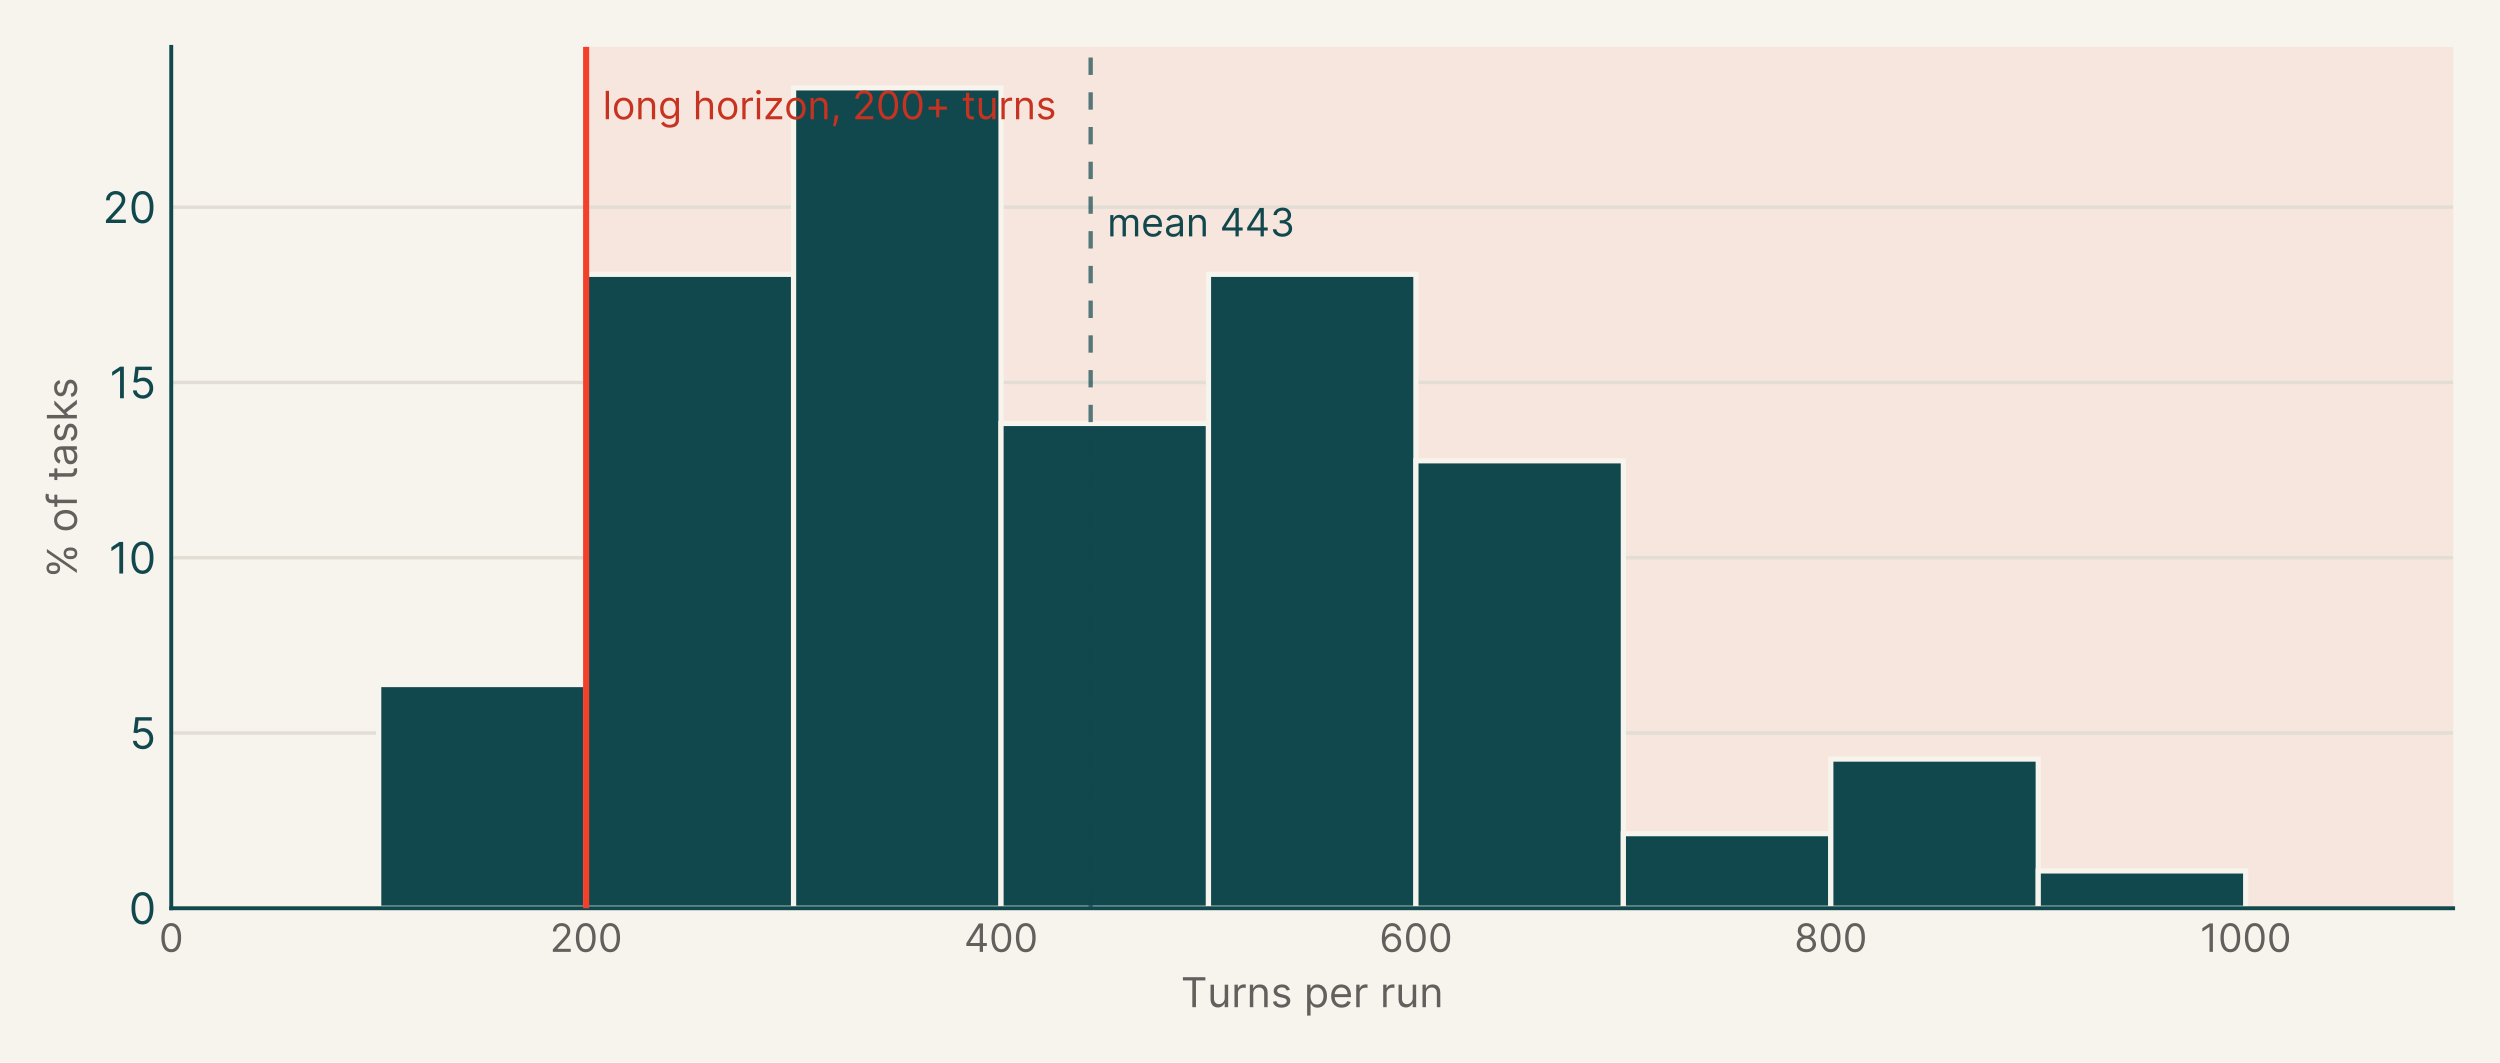
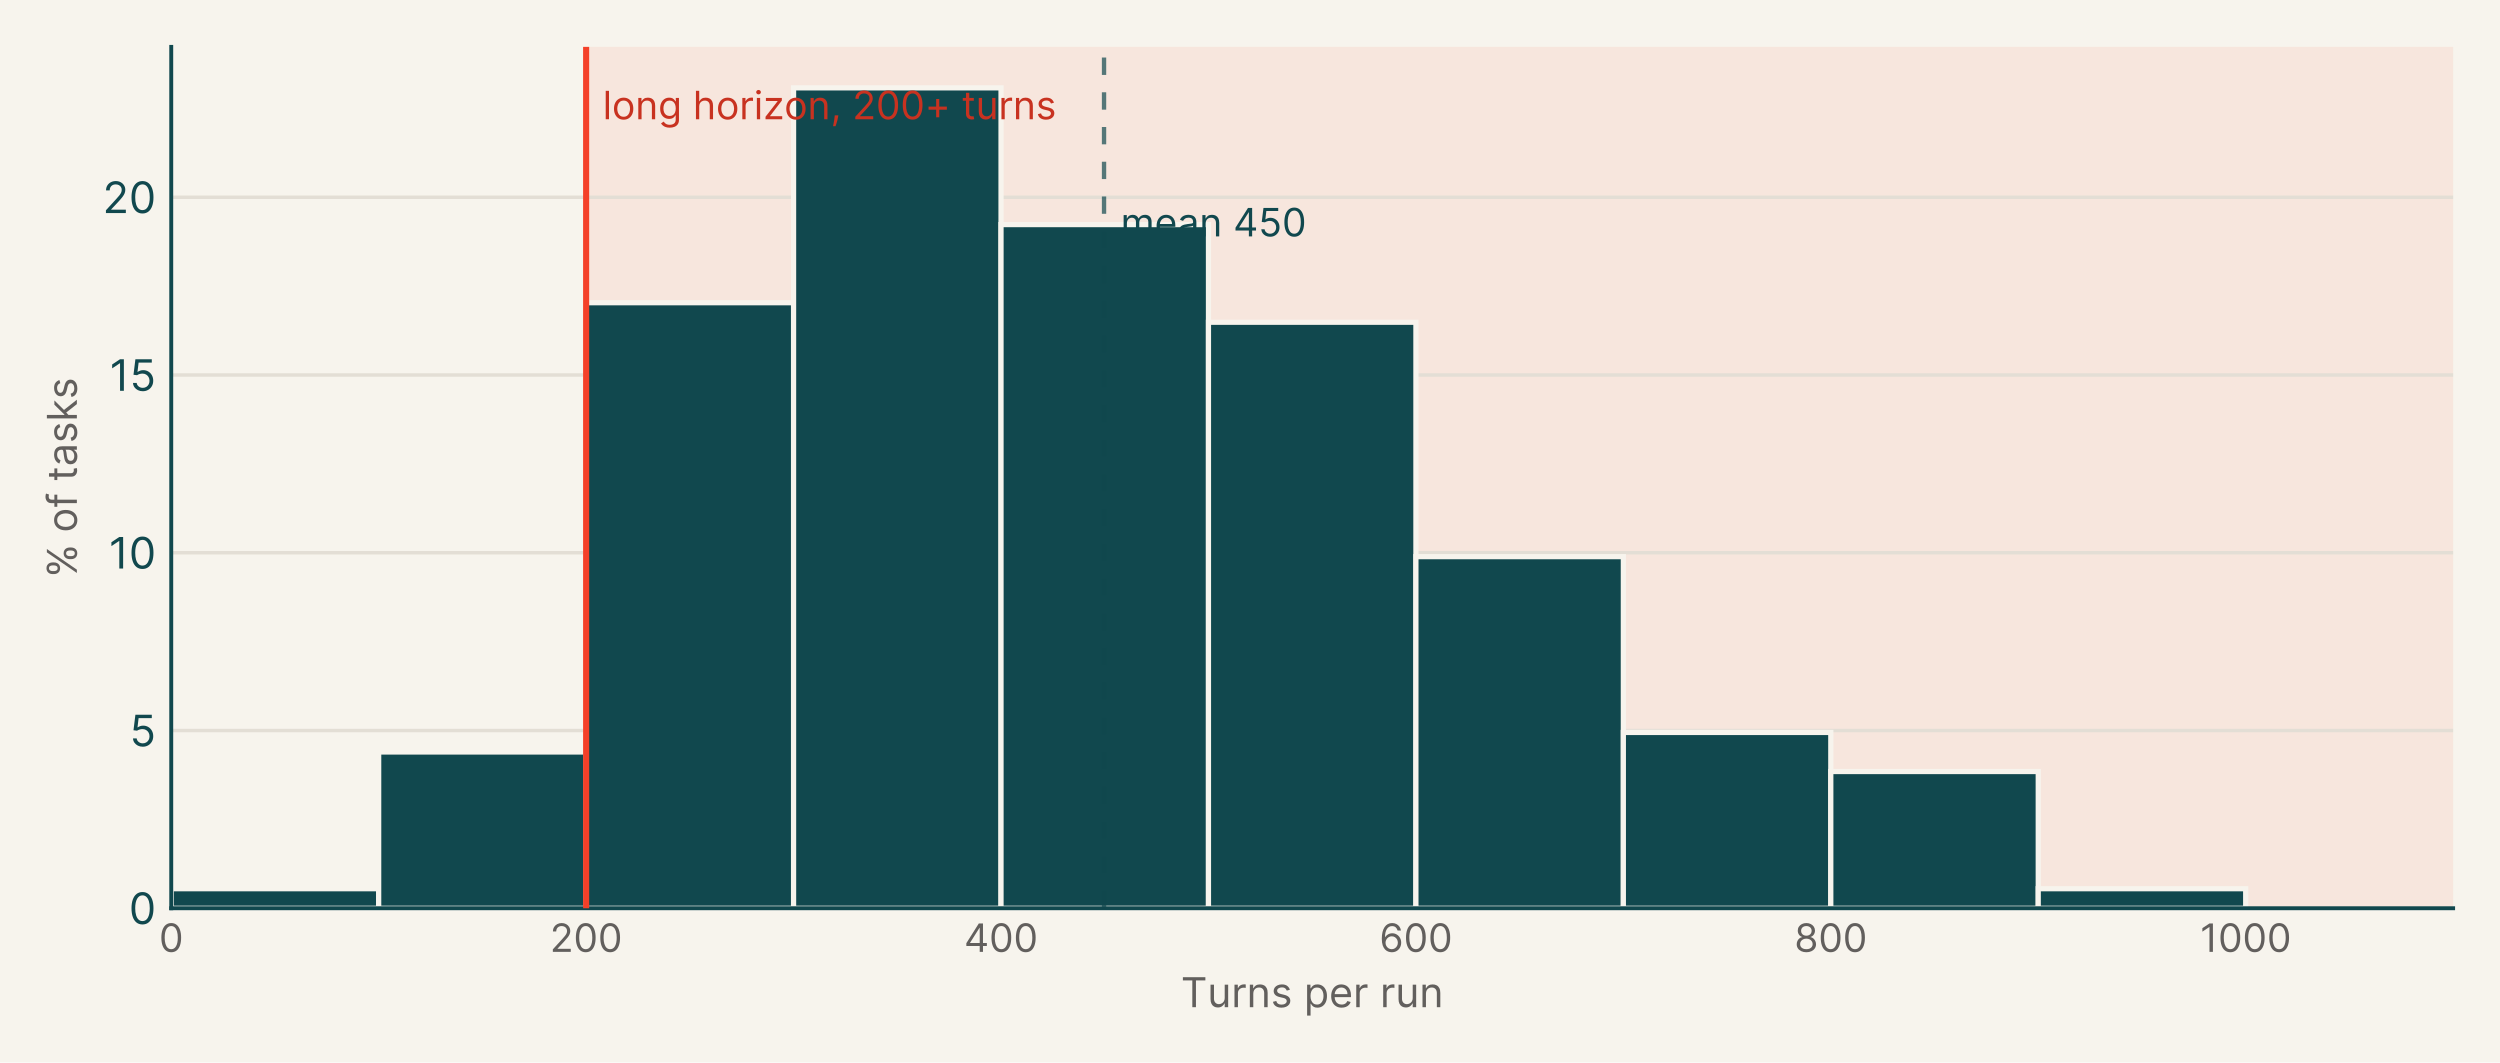
<svg xmlns="http://www.w3.org/2000/svg" xmlns:xlink="http://www.w3.org/1999/xlink" width="576pt" height="244.8pt" viewBox="0 0 576 244.8" version="1.1">
  <defs>
    <style type="text/css">*{stroke-linejoin: round; stroke-linecap: butt}</style>
  </defs>
  <g id="figure_1">
    <g id="patch_1">
      <path d="M 0 244.8  L 576 244.8  L 576 0  L 0 0  z " style="fill: #f7f4ed" />
    </g>
    <g id="axes_1">
      <g id="patch_2">
        <path d="M 39.454 209.26  L 565.2 209.26  L 565.2 10.8  L 39.454 10.8  z " style="fill: #f7f4ed" />
      </g>
      <g id="patch_3">
-         <path d="M 135.044 209.26  L 565.2 209.26  L 565.2 10.8  L 135.044 10.8  z " clip-path="url(#paf1d5707dc)" style="fill: #f44029; fill-opacity: 0.08" />
+         <path d="M 135.044 209.26  L 565.2 209.26  L 565.2 10.8  L 135.044 10.8  z " clip-path="url(#pcae305f3bc)" style="fill: #f44029; fill-opacity: 0.08" />
      </g>
      <g id="matplotlib.axis_1">
        <g id="xtick_1">
          <g id="line2d_1" />
          <g id="text_1">
            <g style="fill: #625f5d" transform="translate(36.64187 219.3064) scale(0.09 -0.09)">
              <defs>
                <path id="Inter-Regular-30" d="M 2000 -64  Q 1486 -64 1125 217  Q 764 498 573 1033  Q 382 1568 382 2327  Q 382 3082 574 3617  Q 766 4152 1128 4435  Q 1491 4718 2000 4718  Q 2509 4718 2871 4435  Q 3234 4152 3426 3617  Q 3618 3082 3618 2327  Q 3618 1568 3427 1033  Q 3236 498 2875 217  Q 2514 -64 2000 -64  z M 2000 436  Q 2509 436 2791 927  Q 3073 1418 3073 2327  Q 3073 2932 2944 3357  Q 2816 3782 2576 4004  Q 2336 4227 2000 4227  Q 1496 4227 1211 3730  Q 927 3234 927 2327  Q 927 1723 1054 1300  Q 1182 877 1421 656  Q 1661 436 2000 436  z " transform="scale(0.015625)" />
              </defs>
              <use xlink:href="#Inter-Regular-30" />
            </g>
          </g>
        </g>
        <g id="xtick_2">
          <g id="line2d_2" />
          <g id="text_2">
            <g style="fill: #625f5d" transform="translate(126.6963 219.3064) scale(0.09 -0.09)">
              <defs>
                <path id="Inter-Regular-32" d="M 482 0  L 482 409  L 2018 2091  Q 2289 2386 2464 2605  Q 2639 2825 2724 3019  Q 2809 3214 2809 3427  Q 2809 3673 2692 3852  Q 2575 4032 2373 4129  Q 2171 4227 1918 4227  Q 1650 4227 1451 4117  Q 1252 4007 1144 3809  Q 1036 3611 1036 3345  L 500 3345  Q 500 3755 688 4064  Q 877 4373 1203 4545  Q 1530 4718 1936 4718  Q 2346 4718 2661 4545  Q 2977 4373 3156 4079  Q 3336 3786 3336 3427  Q 3336 3170 3244 2926  Q 3152 2682 2926 2383  Q 2700 2084 2300 1655  L 1255 536  L 1255 500  L 3418 500  L 3418 0  L 482 0  z " transform="scale(0.015625)" />
              </defs>
              <use xlink:href="#Inter-Regular-32" />
              <use xlink:href="#Inter-Regular-30" x="60.511" />
              <use xlink:href="#Inter-Regular-30" x="123.011" />
            </g>
          </g>
        </g>
        <g id="xtick_3">
          <g id="line2d_3" />
          <g id="text_3">
            <g style="fill: #625f5d" transform="translate(222.1205 219.3064) scale(0.09 -0.09)">
              <defs>
                <path id="Inter-Regular-34" d="M 373 955  L 373 1418  L 2418 4655  L 2755 4655  L 2755 3936  L 2527 3936  L 982 1491  L 982 1455  L 3736 1455  L 3736 955  L 373 955  z M 2564 0  L 2564 1095  L 2564 1311  L 2564 4655  L 3100 4655  L 3100 0  L 2564 0  z " transform="scale(0.015625)" />
              </defs>
              <use xlink:href="#Inter-Regular-34" />
              <use xlink:href="#Inter-Regular-30" x="64.205" />
              <use xlink:href="#Inter-Regular-30" x="126.705" />
            </g>
          </g>
        </g>
        <g id="xtick_4">
          <g id="line2d_4" />
          <g id="text_4">
            <g style="fill: #625f5d" transform="translate(317.7935 219.3064) scale(0.09 -0.09)">
              <defs>
                <path id="Inter-Regular-36" d="M 2027 -64  Q 1741 -59 1454 45  Q 1168 150 932 399  Q 696 648 552 1074  Q 409 1500 409 2145  Q 409 2764 525 3242  Q 641 3720 861 4048  Q 1082 4377 1394 4547  Q 1707 4718 2100 4718  Q 2491 4718 2796 4562  Q 3102 4407 3295 4129  Q 3489 3852 3546 3491  L 2991 3491  Q 2914 3805 2691 4011  Q 2468 4218 2100 4218  Q 1559 4218 1249 3747  Q 939 3277 936 2427  L 973 2427  Q 1100 2620 1276 2757  Q 1452 2895 1666 2970  Q 1880 3045 2118 3045  Q 2518 3045 2850 2846  Q 3182 2648 3382 2299  Q 3582 1950 3582 1500  Q 3582 1068 3389 710  Q 3196 352 2847 142  Q 2498 -68 2027 -64  z M 2027 436  Q 2314 436 2542 579  Q 2771 723 2903 964  Q 3036 1205 3036 1500  Q 3036 1789 2908 2026  Q 2780 2264 2556 2404  Q 2332 2545 2046 2545  Q 1830 2545 1643 2460  Q 1457 2375 1317 2227  Q 1177 2080 1097 1890  Q 1018 1700 1018 1491  Q 1018 1214 1149 973  Q 1280 732 1508 584  Q 1736 436 2027 436  z " transform="scale(0.015625)" />
              </defs>
              <use xlink:href="#Inter-Regular-36" />
              <use xlink:href="#Inter-Regular-30" x="62.358" />
              <use xlink:href="#Inter-Regular-30" x="124.858" />
            </g>
          </g>
        </g>
        <g id="xtick_5">
          <g id="line2d_5" />
          <g id="text_5">
            <g style="fill: #625f5d" transform="translate(413.4153 219.3064) scale(0.09 -0.09)">
              <defs>
                <path id="Inter-Regular-38" d="M 1973 -64  Q 1505 -64 1147 103  Q 789 270 589 564  Q 389 859 391 1236  Q 389 1532 507 1783  Q 625 2034 830 2203  Q 1036 2373 1291 2418  L 1291 2445  Q 957 2532 759 2821  Q 561 3111 564 3482  Q 561 3836 743 4115  Q 925 4395 1244 4556  Q 1564 4718 1973 4718  Q 2377 4718 2695 4556  Q 3014 4395 3197 4115  Q 3380 3836 3382 3482  Q 3380 3111 3181 2821  Q 2982 2532 2655 2445  L 2655 2418  Q 2907 2373 3109 2203  Q 3311 2034 3431 1783  Q 3552 1532 3555 1236  Q 3552 859 3351 564  Q 3150 270 2794 103  Q 2439 -64 1973 -64  z M 1973 436  Q 2289 436 2518 538  Q 2748 641 2873 827  Q 2998 1014 3000 1264  Q 2998 1527 2864 1729  Q 2730 1932 2499 2048  Q 2268 2164 1973 2164  Q 1675 2164 1442 2048  Q 1209 1932 1076 1729  Q 943 1527 946 1264  Q 943 1014 1067 827  Q 1191 641 1423 538  Q 1655 436 1973 436  z M 1973 2645  Q 2223 2645 2417 2745  Q 2611 2845 2722 3025  Q 2834 3205 2836 3445  Q 2834 3682 2725 3858  Q 2616 4034 2423 4130  Q 2230 4227 1973 4227  Q 1711 4227 1516 4130  Q 1321 4034 1214 3858  Q 1107 3682 1109 3445  Q 1107 3205 1217 3025  Q 1327 2845 1522 2745  Q 1718 2645 1973 2645  z " transform="scale(0.015625)" />
              </defs>
              <use xlink:href="#Inter-Regular-38" />
              <use xlink:href="#Inter-Regular-30" x="61.648" />
              <use xlink:href="#Inter-Regular-30" x="124.148" />
            </g>
          </g>
        </g>
        <g id="xtick_6">
          <g id="line2d_6" />
          <g id="text_6">
            <g style="fill: #625f5d" transform="translate(506.8771 219.3064) scale(0.09 -0.09)">
              <defs>
                <path id="Inter-Regular-31" d="M 2118 4655  L 2118 0  L 1555 0  L 1555 4064  L 1527 4064  L 391 3309  L 391 3882  L 1555 4655  L 2118 4655  z " transform="scale(0.015625)" />
              </defs>
              <use xlink:href="#Inter-Regular-31" />
              <use xlink:href="#Inter-Regular-30" x="46.449" />
              <use xlink:href="#Inter-Regular-30" x="108.949" />
              <use xlink:href="#Inter-Regular-30" x="171.449" />
            </g>
          </g>
        </g>
        <g id="text_7">
          <g style="fill: #625f5d" transform="translate(272.0786 232.057) scale(0.095 -0.095)">
            <defs>
              <path id="Inter-Regular-54" d="M 309 4155  L 309 4655  L 3800 4655  L 3800 4155  L 2336 4155  L 2336 0  L 1773 0  L 1773 4155  L 309 4155  z " transform="scale(0.015625)" />
              <path id="Inter-Regular-75" d="M 2691 1427  L 2691 3491  L 3227 3491  L 3227 0  L 2691 0  L 2691 591  L 2655 591  Q 2532 325 2273 140  Q 2014 -45 1618 -45  Q 1291 -45 1036 99  Q 782 243 636 535  Q 491 827 491 1273  L 491 3491  L 1027 3491  L 1027 1309  Q 1027 927 1242 700  Q 1457 473 1791 473  Q 1991 473 2199 575  Q 2407 677 2549 888  Q 2691 1100 2691 1427  z " transform="scale(0.015625)" />
              <path id="Inter-Regular-72" d="M 491 0  L 491 3491  L 1009 3491  L 1009 2964  L 1046 2964  Q 1141 3223 1391 3384  Q 1641 3545 1955 3545  Q 2014 3545 2102 3543  Q 2191 3541 2236 3536  L 2236 2991  Q 2209 2998 2112 3012  Q 2016 3027 1909 3027  Q 1655 3027 1456 2921  Q 1257 2816 1142 2630  Q 1027 2445 1027 2209  L 1027 0  L 491 0  z " transform="scale(0.015625)" />
              <path id="Inter-Regular-6e" d="M 1027 2100  L 1027 0  L 491 0  L 491 3491  L 1009 3491  L 1009 2945  L 1055 2945  Q 1177 3211 1427 3373  Q 1677 3536 2073 3536  Q 2427 3536 2693 3392  Q 2959 3248 3107 2956  Q 3255 2664 3255 2218  L 3255 0  L 2718 0  L 2718 2182  Q 2718 2593 2504 2824  Q 2291 3055 1918 3055  Q 1661 3055 1460 2943  Q 1259 2832 1143 2618  Q 1027 2405 1027 2100  z " transform="scale(0.015625)" />
              <path id="Inter-Regular-73" d="M 2964 2709  L 2482 2573  Q 2436 2693 2348 2808  Q 2261 2923 2111 2998  Q 1961 3073 1727 3073  Q 1407 3073 1194 2926  Q 982 2780 982 2555  Q 982 2355 1127 2239  Q 1273 2123 1582 2045  L 2100 1918  Q 2568 1805 2797 1572  Q 3027 1339 3027 973  Q 3027 673 2855 436  Q 2684 200 2377 63  Q 2071 -73 1664 -73  Q 1130 -73 780 159  Q 430 391 336 836  L 846 964  Q 918 682 1121 541  Q 1325 400 1655 400  Q 2030 400 2251 560  Q 2473 720 2473 945  Q 2473 1127 2345 1251  Q 2218 1375 1955 1436  L 1373 1573  Q 893 1686 669 1926  Q 446 2166 446 2527  Q 446 2823 613 3050  Q 780 3277 1069 3406  Q 1359 3536 1727 3536  Q 2246 3536 2542 3309  Q 2839 3082 2964 2709  z " transform="scale(0.015625)" />
              <path id="Inter-Regular-20" transform="scale(0.015625)" />
              <path id="Inter-Regular-70" d="M 491 -1309  L 491 3491  L 1009 3491  L 1009 2936  L 1073 2936  Q 1132 3027 1237 3169  Q 1343 3311 1542 3423  Q 1741 3536 2082 3536  Q 2523 3536 2859 3315  Q 3196 3095 3384 2690  Q 3573 2286 3573 1736  Q 3573 1182 3384 776  Q 3196 370 2861 148  Q 2527 -73 2091 -73  Q 1755 -73 1552 39  Q 1350 152 1241 296  Q 1132 441 1073 536  L 1027 536  L 1027 -1309  L 491 -1309  z M 1018 1745  Q 1018 1350 1134 1049  Q 1250 748 1473 578  Q 1696 409 2018 409  Q 2355 409 2581 587  Q 2807 766 2921 1069  Q 3036 1373 3036 1745  Q 3036 2114 2923 2410  Q 2811 2707 2585 2881  Q 2359 3055 2018 3055  Q 1691 3055 1468 2890  Q 1246 2725 1132 2430  Q 1018 2136 1018 1745  z " transform="scale(0.015625)" />
              <path id="Inter-Regular-65" d="M 1955 -73  Q 1450 -73 1085 151  Q 721 375 524 778  Q 327 1182 327 1718  Q 327 2255 524 2665  Q 721 3075 1074 3305  Q 1427 3536 1900 3536  Q 2173 3536 2439 3445  Q 2705 3355 2923 3151  Q 3141 2948 3270 2614  Q 3400 2280 3400 1791  L 3400 1564  L 709 1564  L 709 2027  L 2855 2027  Q 2855 2323 2738 2554  Q 2621 2786 2406 2920  Q 2191 3055 1900 3055  Q 1580 3055 1347 2897  Q 1114 2739 989 2486  Q 864 2234 864 1945  L 864 1636  Q 864 1241 1001 967  Q 1139 693 1384 551  Q 1630 409 1955 409  Q 2166 409 2337 469  Q 2509 530 2634 651  Q 2759 773 2827 955  L 3346 809  Q 3264 545 3070 346  Q 2877 148 2593 37  Q 2309 -73 1955 -73  z " transform="scale(0.015625)" />
            </defs>
            <use xlink:href="#Inter-Regular-54" />
            <use xlink:href="#Inter-Regular-75" x="64.205" />
            <use xlink:href="#Inter-Regular-72" x="122.301" />
            <use xlink:href="#Inter-Regular-6e" x="159.517" />
            <use xlink:href="#Inter-Regular-73" x="218.04" />
            <use xlink:href="#Inter-Regular-20" x="270.313" />
            <use xlink:href="#Inter-Regular-70" x="298.438" />
            <use xlink:href="#Inter-Regular-65" x="359.375" />
            <use xlink:href="#Inter-Regular-72" x="417.614" />
            <use xlink:href="#Inter-Regular-20" x="454.83" />
            <use xlink:href="#Inter-Regular-72" x="482.955" />
            <use xlink:href="#Inter-Regular-75" x="520.171" />
            <use xlink:href="#Inter-Regular-6e" x="578.267" />
          </g>
        </g>
      </g>
      <g id="matplotlib.axis_2">
        <g id="ytick_1">
          <g id="line2d_7">
-             <path d="M 39.454 209.26  L 565.2 209.26  " clip-path="url(#paf1d5707dc)" style="fill: none; stroke: #e3ded5; stroke-width: 0.8; stroke-linecap: square" />
+             <path d="M 39.454 209.26  L 565.2 209.26  " clip-path="url(#pcae305f3bc)" style="fill: none; stroke: #e3ded5; stroke-width: 0.8; stroke-linecap: square" />
          </g>
          <g id="line2d_8" />
          <g id="text_8">
            <g style="fill: #11484e" transform="translate(29.70437 212.897) scale(0.1 -0.1)">
              <use xlink:href="#Inter-Regular-30" />
            </g>
          </g>
        </g>
        <g id="ytick_2">
          <g id="line2d_9">
-             <path d="M 39.454 168.881  L 565.2 168.881  " clip-path="url(#paf1d5707dc)" style="fill: none; stroke: #e3ded5; stroke-width: 0.8; stroke-linecap: square" />
+             <path d="M 39.454 168.308  L 565.2 168.308  " clip-path="url(#pcae305f3bc)" style="fill: none; stroke: #e3ded5; stroke-width: 0.8; stroke-linecap: square" />
          </g>
          <g id="line2d_10" />
          <g id="text_9">
-             <g style="fill: #11484e" transform="translate(29.87469 172.5177) scale(0.1 -0.1)">
+             <g style="fill: #11484e" transform="translate(29.87469 171.9449) scale(0.1 -0.1)">
              <defs>
                <path id="Inter-Regular-35" d="M 1936 -64  Q 1536 -64 1216 95  Q 896 255 702 532  Q 509 809 491 1164  L 1036 1164  Q 1068 848 1324 642  Q 1580 436 1936 436  Q 2223 436 2447 570  Q 2671 705 2799 940  Q 2927 1175 2927 1473  Q 2927 1777 2794 2017  Q 2661 2257 2429 2395  Q 2198 2534 1900 2536  Q 1686 2539 1461 2472  Q 1236 2405 1091 2300  L 564 2364  L 846 4655  L 3264 4655  L 3264 4155  L 1318 4155  L 1155 2782  L 1182 2782  Q 1325 2895 1541 2970  Q 1757 3045 1991 3045  Q 2418 3045 2753 2842  Q 3089 2639 3281 2286  Q 3473 1934 3473 1482  Q 3473 1036 3274 687  Q 3075 339 2727 137  Q 2380 -64 1936 -64  z " transform="scale(0.015625)" />
              </defs>
              <use xlink:href="#Inter-Regular-35" />
            </g>
          </g>
        </g>
        <g id="ytick_3">
          <g id="line2d_11">
-             <path d="M 39.454 128.502  L 565.2 128.502  " clip-path="url(#paf1d5707dc)" style="fill: none; stroke: #e3ded5; stroke-width: 0.8; stroke-linecap: square" />
+             <path d="M 39.454 127.356  L 565.2 127.356  " clip-path="url(#pcae305f3bc)" style="fill: none; stroke: #e3ded5; stroke-width: 0.8; stroke-linecap: square" />
          </g>
          <g id="line2d_12" />
          <g id="text_10">
-             <g style="fill: #11484e" transform="translate(25.05906 132.1383) scale(0.1 -0.1)">
+             <g style="fill: #11484e" transform="translate(25.05906 130.9928) scale(0.1 -0.1)">
              <use xlink:href="#Inter-Regular-31" />
              <use xlink:href="#Inter-Regular-30" x="46.449" />
            </g>
          </g>
        </g>
        <g id="ytick_4">
          <g id="line2d_13">
-             <path d="M 39.454 88.122  L 565.2 88.122  " clip-path="url(#paf1d5707dc)" style="fill: none; stroke: #e3ded5; stroke-width: 0.8; stroke-linecap: square" />
+             <path d="M 39.454 86.404  L 565.2 86.404  " clip-path="url(#pcae305f3bc)" style="fill: none; stroke: #e3ded5; stroke-width: 0.8; stroke-linecap: square" />
          </g>
          <g id="line2d_14" />
          <g id="text_11">
-             <g style="fill: #11484e" transform="translate(25.22938 91.75892) scale(0.1 -0.1)">
+             <g style="fill: #11484e" transform="translate(25.22938 90.04065) scale(0.1 -0.1)">
              <use xlink:href="#Inter-Regular-31" />
              <use xlink:href="#Inter-Regular-35" x="46.449" />
            </g>
          </g>
        </g>
        <g id="ytick_5">
          <g id="line2d_15">
-             <path d="M 39.454 47.743  L 565.2 47.743  " clip-path="url(#paf1d5707dc)" style="fill: none; stroke: #e3ded5; stroke-width: 0.8; stroke-linecap: square" />
+             <path d="M 39.454 45.452  L 565.2 45.452  " clip-path="url(#pcae305f3bc)" style="fill: none; stroke: #e3ded5; stroke-width: 0.8; stroke-linecap: square" />
          </g>
          <g id="line2d_16" />
          <g id="text_12">
-             <g style="fill: #11484e" transform="translate(23.65281 51.37955) scale(0.1 -0.1)">
+             <g style="fill: #11484e" transform="translate(23.65281 49.08852) scale(0.1 -0.1)">
              <use xlink:href="#Inter-Regular-32" />
              <use xlink:href="#Inter-Regular-30" x="60.511" />
            </g>
          </g>
        </g>
        <g id="text_13">
          <g style="fill: #625f5d" transform="translate(17.70977 133.0654) rotate(-90) scale(0.095 -0.095)">
            <defs>
              <path id="Inter-Regular-25" d="M 2855 873  L 2855 1118  Q 2855 1373 2960 1585  Q 3066 1798 3269 1926  Q 3473 2055 3764 2055  Q 4059 2055 4259 1926  Q 4459 1798 4561 1585  Q 4664 1373 4664 1118  L 4664 873  Q 4664 618 4560 405  Q 4457 193 4256 64  Q 4055 -64 3764 -64  Q 3468 -64 3266 64  Q 3064 193 2959 405  Q 2855 618 2855 873  z M 3318 1118  L 3318 873  Q 3318 661 3418 494  Q 3518 327 3764 327  Q 4002 327 4101 494  Q 4200 661 4200 873  L 4200 1118  Q 4200 1330 4104 1497  Q 4009 1664 3764 1664  Q 3525 1664 3421 1497  Q 3318 1330 3318 1118  z M 536 3536  L 536 3782  Q 536 4036 642 4248  Q 748 4461 951 4589  Q 1155 4718 1446 4718  Q 1741 4718 1941 4589  Q 2141 4461 2243 4248  Q 2346 4036 2346 3782  L 2346 3536  Q 2346 3282 2242 3069  Q 2139 2857 1937 2728  Q 1736 2600 1446 2600  Q 1150 2600 948 2728  Q 746 2857 641 3069  Q 536 3282 536 3536  z M 1000 3782  L 1000 3536  Q 1000 3325 1100 3158  Q 1200 2991 1446 2991  Q 1684 2991 1783 3158  Q 1882 3325 1882 3536  L 1882 3782  Q 1882 3993 1786 4160  Q 1691 4327 1446 4327  Q 1207 4327 1103 4160  Q 1000 3993 1000 3782  z M 709 0  L 3909 4655  L 4427 4655  L 1227 0  L 709 0  z " transform="scale(0.015625)" />
              <path id="Inter-Regular-6f" d="M 1909 -73  Q 1436 -73 1080 152  Q 725 377 526 781  Q 327 1186 327 1727  Q 327 2273 526 2679  Q 725 3086 1080 3311  Q 1436 3536 1909 3536  Q 2382 3536 2737 3311  Q 3093 3086 3292 2679  Q 3491 2273 3491 1727  Q 3491 1186 3292 781  Q 3093 377 2737 152  Q 2382 -73 1909 -73  z M 1909 409  Q 2268 409 2500 593  Q 2732 777 2843 1077  Q 2955 1377 2955 1727  Q 2955 2077 2843 2379  Q 2732 2682 2500 2868  Q 2268 3055 1909 3055  Q 1550 3055 1318 2868  Q 1086 2682 975 2379  Q 864 2077 864 1727  Q 864 1377 975 1077  Q 1086 777 1318 593  Q 1550 409 1909 409  z " transform="scale(0.015625)" />
              <path id="Inter-Regular-66" d="M 2046 3491  L 2046 3036  L 164 3036  L 164 3491  L 2046 3491  z M 727 0  L 727 3973  Q 727 4273 868 4473  Q 1009 4673 1234 4773  Q 1459 4873 1709 4873  Q 1907 4873 2032 4841  Q 2157 4809 2218 4782  L 2064 4318  Q 2023 4332 1951 4352  Q 1880 4373 1764 4373  Q 1498 4373 1381 4239  Q 1264 4105 1264 3845  L 1264 0  L 727 0  z " transform="scale(0.015625)" />
              <path id="Inter-Regular-74" d="M 2009 3491  L 2009 3036  L 200 3036  L 200 3491  L 2009 3491  z M 727 4327  L 1264 4327  L 1264 1000  Q 1264 773 1331 660  Q 1398 548 1503 510  Q 1609 473 1727 473  Q 1816 473 1873 483  Q 1930 493 1964 500  L 2073 18  Q 2018 -2 1920 -23  Q 1823 -45 1673 -45  Q 1446 -45 1228 52  Q 1011 150 869 350  Q 727 550 727 855  L 727 4327  z " transform="scale(0.015625)" />
              <path id="Inter-Regular-61" d="M 1518 -82  Q 1186 -82 916 44  Q 646 170 486 410  Q 327 650 327 991  Q 327 1291 445 1478  Q 564 1666 761 1773  Q 959 1880 1199 1933  Q 1439 1986 1682 2018  Q 2000 2059 2199 2080  Q 2398 2102 2490 2154  Q 2582 2207 2582 2336  L 2582 2355  Q 2582 2691 2399 2877  Q 2216 3064 1846 3064  Q 1461 3064 1243 2895  Q 1025 2727 936 2536  L 427 2718  Q 564 3036 792 3214  Q 1021 3393 1292 3464  Q 1564 3536 1827 3536  Q 1996 3536 2215 3496  Q 2434 3457 2640 3334  Q 2846 3211 2982 2963  Q 3118 2716 3118 2300  L 3118 0  L 2582 0  L 2582 473  L 2555 473  Q 2500 359 2373 229  Q 2246 100 2034 9  Q 1823 -82 1518 -82  z M 1600 400  Q 1918 400 2137 525  Q 2357 650 2469 847  Q 2582 1045 2582 1264  L 2582 1755  Q 2548 1714 2433 1681  Q 2318 1648 2169 1624  Q 2021 1600 1881 1583  Q 1741 1566 1655 1555  Q 1446 1527 1265 1467  Q 1084 1407 974 1287  Q 864 1168 864 964  Q 864 684 1072 542  Q 1280 400 1600 400  z " transform="scale(0.015625)" />
              <path id="Inter-Regular-6b" d="M 991 1273  L 982 1936  L 1091 1936  L 2618 3491  L 3282 3491  L 1655 1845  L 1609 1845  L 991 1273  z M 491 0  L 491 4655  L 1027 4655  L 1027 0  L 491 0  z M 2709 0  L 1346 1727  L 1727 2100  L 3391 0  L 2709 0  z " transform="scale(0.015625)" />
            </defs>
            <use xlink:href="#Inter-Regular-25" />
            <use xlink:href="#Inter-Regular-20" x="81.25" />
            <use xlink:href="#Inter-Regular-6f" x="109.375" />
            <use xlink:href="#Inter-Regular-66" x="169.034" />
            <use xlink:href="#Inter-Regular-20" x="205.114" />
            <use xlink:href="#Inter-Regular-74" x="233.239" />
            <use xlink:href="#Inter-Regular-61" x="269.602" />
            <use xlink:href="#Inter-Regular-73" x="325.994" />
            <use xlink:href="#Inter-Regular-6b" x="378.267" />
            <use xlink:href="#Inter-Regular-73" x="432.671" />
          </g>
        </g>
      </g>
      <g id="patch_4">
-         <path d="M 39.454 209.26  L 87.249 209.26  L 87.249 209.26  L 39.454 209.26  z " clip-path="url(#paf1d5707dc)" style="fill: #11484e; stroke: #f7f4ed; stroke-width: 1.2; stroke-linejoin: miter" />
+         <path d="M 39.454 209.26  L 87.249 209.26  L 87.249 204.76  L 39.454 204.76  z " clip-path="url(#pcae305f3bc)" style="fill: #11484e; stroke: #f7f4ed; stroke-width: 1.2; stroke-linejoin: miter" />
      </g>
      <g id="patch_5">
-         <path d="M 87.249 209.26  L 135.044 209.26  L 135.044 157.712  L 87.249 157.712  z " clip-path="url(#paf1d5707dc)" style="fill: #11484e; stroke: #f7f4ed; stroke-width: 1.2; stroke-linejoin: miter" />
+         <path d="M 87.249 209.26  L 135.044 209.26  L 135.044 173.258  L 87.249 173.258  z " clip-path="url(#pcae305f3bc)" style="fill: #11484e; stroke: #f7f4ed; stroke-width: 1.2; stroke-linejoin: miter" />
      </g>
      <g id="patch_6">
-         <path d="M 135.044 209.26  L 182.84 209.26  L 182.84 63.207  L 135.044 63.207  z " clip-path="url(#paf1d5707dc)" style="fill: #11484e; stroke: #f7f4ed; stroke-width: 1.2; stroke-linejoin: miter" />
+         <path d="M 135.044 209.26  L 182.84 209.26  L 182.84 69.753  L 135.044 69.753  z " clip-path="url(#pcae305f3bc)" style="fill: #11484e; stroke: #f7f4ed; stroke-width: 1.2; stroke-linejoin: miter" />
      </g>
      <g id="patch_7">
-         <path d="M 182.84 209.26  L 230.635 209.26  L 230.635 20.25  L 182.84 20.25  z " clip-path="url(#paf1d5707dc)" style="fill: #11484e; stroke: #f7f4ed; stroke-width: 1.2; stroke-linejoin: miter" />
+         <path d="M 182.84 209.26  L 230.635 209.26  L 230.635 20.25  L 182.84 20.25  z " clip-path="url(#pcae305f3bc)" style="fill: #11484e; stroke: #f7f4ed; stroke-width: 1.2; stroke-linejoin: miter" />
      </g>
      <g id="patch_8">
-         <path d="M 230.635 209.26  L 278.43 209.26  L 278.43 97.573  L 230.635 97.573  z " clip-path="url(#paf1d5707dc)" style="fill: #11484e; stroke: #f7f4ed; stroke-width: 1.2; stroke-linejoin: miter" />
+         <path d="M 230.635 209.26  L 278.43 209.26  L 278.43 51.752  L 230.635 51.752  z " clip-path="url(#pcae305f3bc)" style="fill: #11484e; stroke: #f7f4ed; stroke-width: 1.2; stroke-linejoin: miter" />
      </g>
      <g id="patch_9">
-         <path d="M 278.43 209.26  L 326.225 209.26  L 326.225 63.207  L 278.43 63.207  z " clip-path="url(#paf1d5707dc)" style="fill: #11484e; stroke: #f7f4ed; stroke-width: 1.2; stroke-linejoin: miter" />
+         <path d="M 278.43 209.26  L 326.225 209.26  L 326.225 74.253  L 278.43 74.253  z " clip-path="url(#pcae305f3bc)" style="fill: #11484e; stroke: #f7f4ed; stroke-width: 1.2; stroke-linejoin: miter" />
      </g>
      <g id="patch_10">
-         <path d="M 326.225 209.26  L 374.02 209.26  L 374.02 106.164  L 326.225 106.164  z " clip-path="url(#paf1d5707dc)" style="fill: #11484e; stroke: #f7f4ed; stroke-width: 1.2; stroke-linejoin: miter" />
+         <path d="M 326.225 209.26  L 374.02 209.26  L 374.02 128.256  L 326.225 128.256  z " clip-path="url(#pcae305f3bc)" style="fill: #11484e; stroke: #f7f4ed; stroke-width: 1.2; stroke-linejoin: miter" />
      </g>
      <g id="patch_11">
-         <path d="M 374.02 209.26  L 421.815 209.26  L 421.815 192.078  L 374.02 192.078  z " clip-path="url(#paf1d5707dc)" style="fill: #11484e; stroke: #f7f4ed; stroke-width: 1.2; stroke-linejoin: miter" />
+         <path d="M 374.02 209.26  L 421.815 209.26  L 421.815 168.758  L 374.02 168.758  z " clip-path="url(#pcae305f3bc)" style="fill: #11484e; stroke: #f7f4ed; stroke-width: 1.2; stroke-linejoin: miter" />
      </g>
      <g id="patch_12">
-         <path d="M 421.815 209.26  L 469.61 209.26  L 469.61 174.895  L 421.815 174.895  z " clip-path="url(#paf1d5707dc)" style="fill: #11484e; stroke: #f7f4ed; stroke-width: 1.2; stroke-linejoin: miter" />
+         <path d="M 421.815 209.26  L 469.61 209.26  L 469.61 177.759  L 421.815 177.759  z " clip-path="url(#pcae305f3bc)" style="fill: #11484e; stroke: #f7f4ed; stroke-width: 1.2; stroke-linejoin: miter" />
      </g>
      <g id="patch_13">
-         <path d="M 469.61 209.26  L 517.405 209.26  L 517.405 200.669  L 469.61 200.669  z " clip-path="url(#paf1d5707dc)" style="fill: #11484e; stroke: #f7f4ed; stroke-width: 1.2; stroke-linejoin: miter" />
+         <path d="M 469.61 209.26  L 517.405 209.26  L 517.405 204.76  L 469.61 204.76  z " clip-path="url(#pcae305f3bc)" style="fill: #11484e; stroke: #f7f4ed; stroke-width: 1.2; stroke-linejoin: miter" />
      </g>
      <g id="patch_14">
        <path d="M 39.454 209.26  L 39.454 10.8  " style="fill: none; stroke: #11484e; stroke-width: 0.9; stroke-linejoin: miter; stroke-linecap: square" />
      </g>
      <g id="patch_15">
        <path d="M 39.454 209.26  L 565.2 209.26  " style="fill: none; stroke: #11484e; stroke-width: 0.9; stroke-linejoin: miter; stroke-linecap: square" />
      </g>
      <g id="line2d_17">
-         <path d="M 135.044 209.26  L 135.044 10.8  " clip-path="url(#paf1d5707dc)" style="fill: none; stroke: #f44029; stroke-width: 1.4; stroke-linecap: square" />
+         <path d="M 135.044 209.26  L 135.044 10.8  " clip-path="url(#pcae305f3bc)" style="fill: none; stroke: #f44029; stroke-width: 1.4; stroke-linecap: square" />
      </g>
      <g id="text_14">
        <g style="fill: #c83220" transform="translate(138.8681 27.47302) scale(0.09 -0.09)">
          <defs>
            <path id="Inter-Regular-6c" d="M 1027 4655  L 1027 0  L 491 0  L 491 4655  L 1027 4655  z " transform="scale(0.015625)" />
            <path id="Inter-Regular-67" d="M 1900 -1382  Q 1511 -1382 1231 -1283  Q 952 -1184 767 -1024  Q 582 -864 473 -682  L 900 -382  Q 973 -477 1084 -601  Q 1196 -725 1390 -817  Q 1584 -909 1900 -909  Q 2323 -909 2598 -704  Q 2873 -500 2873 -64  L 2873 645  L 2827 645  Q 2768 550 2660 410  Q 2552 270 2351 162  Q 2150 55 1809 55  Q 1386 55 1051 255  Q 716 455 521 836  Q 327 1218 327 1764  Q 327 2300 516 2699  Q 705 3098 1041 3317  Q 1377 3536 1818 3536  Q 2159 3536 2360 3423  Q 2561 3311 2669 3169  Q 2777 3027 2836 2936  L 2891 2936  L 2891 3491  L 3409 3491  L 3409 -100  Q 3409 -550 3205 -833  Q 3002 -1116 2660 -1249  Q 2318 -1382 1900 -1382  z M 1882 536  Q 2205 536 2427 684  Q 2650 832 2766 1109  Q 2882 1386 2882 1773  Q 2882 2150 2768 2438  Q 2655 2727 2432 2891  Q 2209 3055 1882 3055  Q 1541 3055 1315 2882  Q 1089 2709 976 2418  Q 864 2127 864 1773  Q 864 1409 978 1130  Q 1093 852 1319 694  Q 1546 536 1882 536  z " transform="scale(0.015625)" />
            <path id="Inter-Regular-68" d="M 1027 2100  L 1027 0  L 491 0  L 491 4655  L 1027 4655  L 1027 2945  L 1073 2945  Q 1196 3216 1442 3376  Q 1689 3536 2100 3536  Q 2457 3536 2725 3394  Q 2993 3252 3142 2960  Q 3291 2668 3291 2218  L 3291 0  L 2755 0  L 2755 2182  Q 2755 2598 2540 2826  Q 2325 3055 1946 3055  Q 1682 3055 1474 2943  Q 1266 2832 1146 2618  Q 1027 2405 1027 2100  z " transform="scale(0.015625)" />
            <path id="Inter-Regular-69" d="M 491 0  L 491 3491  L 1027 3491  L 1027 0  L 491 0  z M 764 4073  Q 607 4073 494 4179  Q 382 4286 382 4436  Q 382 4586 494 4693  Q 607 4800 764 4800  Q 921 4800 1033 4693  Q 1146 4586 1146 4436  Q 1146 4286 1033 4179  Q 921 4073 764 4073  z " transform="scale(0.015625)" />
            <path id="Inter-Regular-7a" d="M 391 0  L 391 409  L 2373 2955  L 2373 2991  L 455 2991  L 455 3491  L 3064 3491  L 3064 3064  L 1136 536  L 1136 500  L 3127 500  L 3127 0  L 391 0  z " transform="scale(0.015625)" />
            <path id="Inter-Regular-2c" d="M 1291 636  L 1255 391  Q 1216 132 1137 -163  Q 1059 -459 975 -720  Q 891 -982 836 -1136  L 427 -1136  Q 457 -991 504 -752  Q 552 -514 601 -219  Q 650 75 682 382  L 709 636  L 1291 636  z " transform="scale(0.015625)" />
            <path id="Inter-Regular-2b" d="M 1855 318  L 1855 3318  L 2364 3318  L 2364 318  L 1855 318  z M 609 1564  L 609 2073  L 3609 2073  L 3609 1564  L 609 1564  z " transform="scale(0.015625)" />
          </defs>
          <use xlink:href="#Inter-Regular-6c" />
          <use xlink:href="#Inter-Regular-6f" x="23.722" />
          <use xlink:href="#Inter-Regular-6e" x="83.381" />
          <use xlink:href="#Inter-Regular-67" x="141.903" />
          <use xlink:href="#Inter-Regular-20" x="202.841" />
          <use xlink:href="#Inter-Regular-68" x="230.966" />
          <use xlink:href="#Inter-Regular-6f" x="290.057" />
          <use xlink:href="#Inter-Regular-72" x="349.716" />
          <use xlink:href="#Inter-Regular-69" x="386.932" />
          <use xlink:href="#Inter-Regular-7a" x="410.653" />
          <use xlink:href="#Inter-Regular-6f" x="464.773" />
          <use xlink:href="#Inter-Regular-6e" x="524.432" />
          <use xlink:href="#Inter-Regular-2c" x="582.955" />
          <use xlink:href="#Inter-Regular-20" x="610.938" />
          <use xlink:href="#Inter-Regular-32" x="639.063" />
          <use xlink:href="#Inter-Regular-30" x="699.574" />
          <use xlink:href="#Inter-Regular-30" x="762.074" />
          <use xlink:href="#Inter-Regular-2b" x="824.574" />
          <use xlink:href="#Inter-Regular-20" x="890.483" />
          <use xlink:href="#Inter-Regular-74" x="918.608" />
          <use xlink:href="#Inter-Regular-75" x="954.972" />
          <use xlink:href="#Inter-Regular-72" x="1013.068" />
          <use xlink:href="#Inter-Regular-6e" x="1050.284" />
          <use xlink:href="#Inter-Regular-73" x="1108.807" />
        </g>
      </g>
      <g id="line2d_18">
-         <path d="M 251.287 209.26  L 251.287 10.8  " clip-path="url(#paf1d5707dc)" style="fill: none; stroke-dasharray: 4,4; stroke-dashoffset: 0; stroke: #11484e; stroke-opacity: 0.7" />
+         <path d="M 254.371 209.26  L 254.371 10.8  " clip-path="url(#pcae305f3bc)" style="fill: none; stroke-dasharray: 4,4; stroke-dashoffset: 0; stroke: #11484e; stroke-opacity: 0.7" />
      </g>
      <g id="text_15">
-         <g style="fill: #11484e" transform="translate(255.1108 54.46127) scale(0.09 -0.09)">
+         <g style="fill: #11484e" transform="translate(258.1947 54.46127) scale(0.09 -0.09)">
          <defs>
            <path id="Inter-Regular-6d" d="M 491 0  L 491 3491  L 1009 3491  L 1009 2945  L 1055 2945  Q 1164 3225 1407 3380  Q 1650 3536 1991 3536  Q 2336 3536 2567 3380  Q 2798 3225 2927 2945  L 2964 2945  Q 3098 3216 3366 3376  Q 3634 3536 4009 3536  Q 4477 3536 4775 3244  Q 5073 2952 5073 2336  L 5073 0  L 4536 0  L 4536 2336  Q 4536 2723 4325 2889  Q 4114 3055 3827 3055  Q 3459 3055 3257 2833  Q 3055 2611 3055 2273  L 3055 0  L 2509 0  L 2509 2391  Q 2509 2689 2316 2872  Q 2123 3055 1818 3055  Q 1609 3055 1428 2943  Q 1248 2832 1137 2635  Q 1027 2439 1027 2182  L 1027 0  L 491 0  z " transform="scale(0.015625)" />
-             <path id="Inter-Regular-33" d="M 2055 -64  Q 1605 -64 1253 90  Q 902 245 696 521  Q 491 798 473 1164  L 1046 1164  Q 1064 939 1200 776  Q 1336 614 1556 525  Q 1777 436 2046 436  Q 2346 436 2577 540  Q 2809 645 2941 831  Q 3073 1018 3073 1264  Q 3073 1520 2945 1717  Q 2818 1914 2572 2025  Q 2327 2136 1973 2136  L 1600 2136  L 1600 2636  L 1973 2636  Q 2250 2636 2460 2736  Q 2671 2836 2790 3018  Q 2909 3200 2909 3445  Q 2909 3682 2804 3857  Q 2700 4032 2510 4129  Q 2321 4227 2064 4227  Q 1823 4227 1610 4139  Q 1398 4052 1264 3887  Q 1130 3723 1118 3491  L 573 3491  Q 586 3857 793 4133  Q 1000 4409 1335 4563  Q 1671 4718 2073 4718  Q 2505 4718 2814 4544  Q 3123 4370 3289 4086  Q 3455 3802 3455 3473  Q 3455 3080 3249 2802  Q 3043 2525 2691 2418  L 2691 2382  Q 3132 2309 3379 2008  Q 3627 1707 3627 1264  Q 3627 884 3421 583  Q 3216 282 2861 109  Q 2507 -64 2055 -64  z " transform="scale(0.015625)" />
          </defs>
          <use xlink:href="#Inter-Regular-6d" />
          <use xlink:href="#Inter-Regular-65" x="86.932" />
          <use xlink:href="#Inter-Regular-61" x="145.17" />
          <use xlink:href="#Inter-Regular-6e" x="201.563" />
          <use xlink:href="#Inter-Regular-20" x="260.085" />
          <use xlink:href="#Inter-Regular-34" x="288.21" />
-           <use xlink:href="#Inter-Regular-34" x="352.415" />
-           <use xlink:href="#Inter-Regular-33" x="416.619" />
+           <use xlink:href="#Inter-Regular-35" x="352.415" />
+           <use xlink:href="#Inter-Regular-30" x="413.21" />
        </g>
      </g>
    </g>
  </g>
  <defs>
-     <clipPath id="paf1d5707dc">
+     <clipPath id="pcae305f3bc">
      <rect x="39.454" y="10.8" width="525.746" height="198.46" />
    </clipPath>
  </defs>
</svg>
